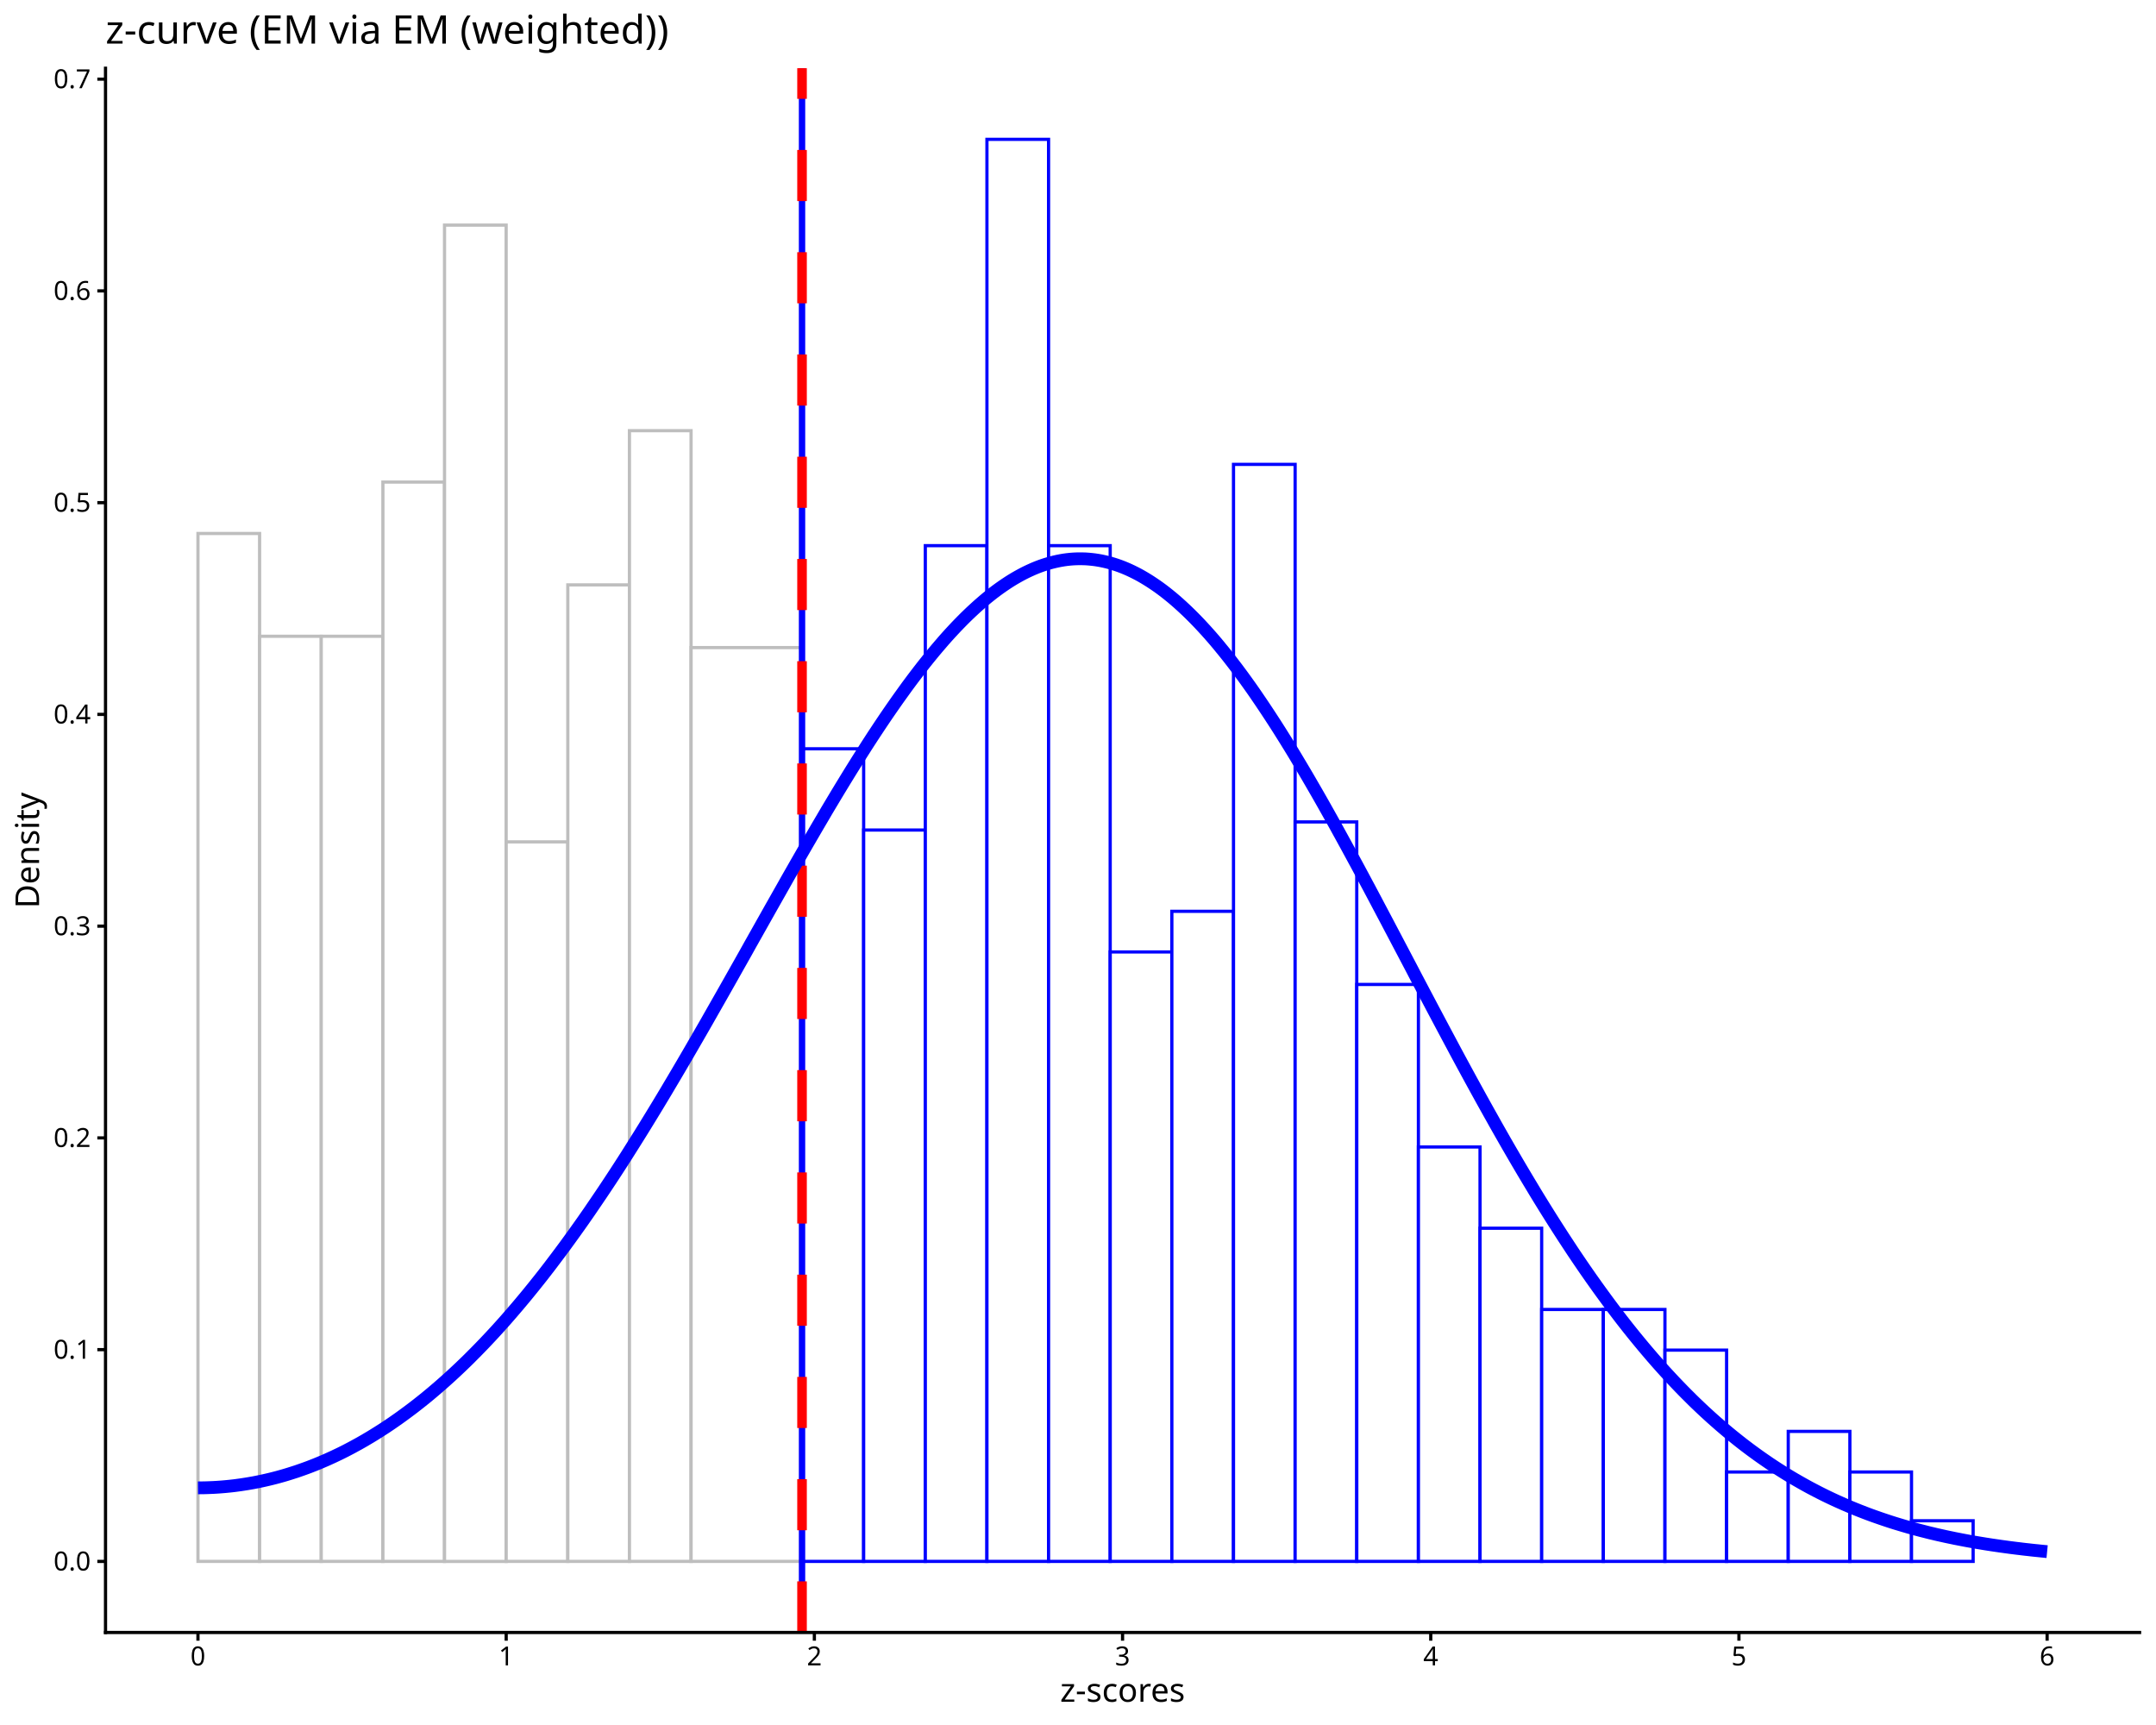
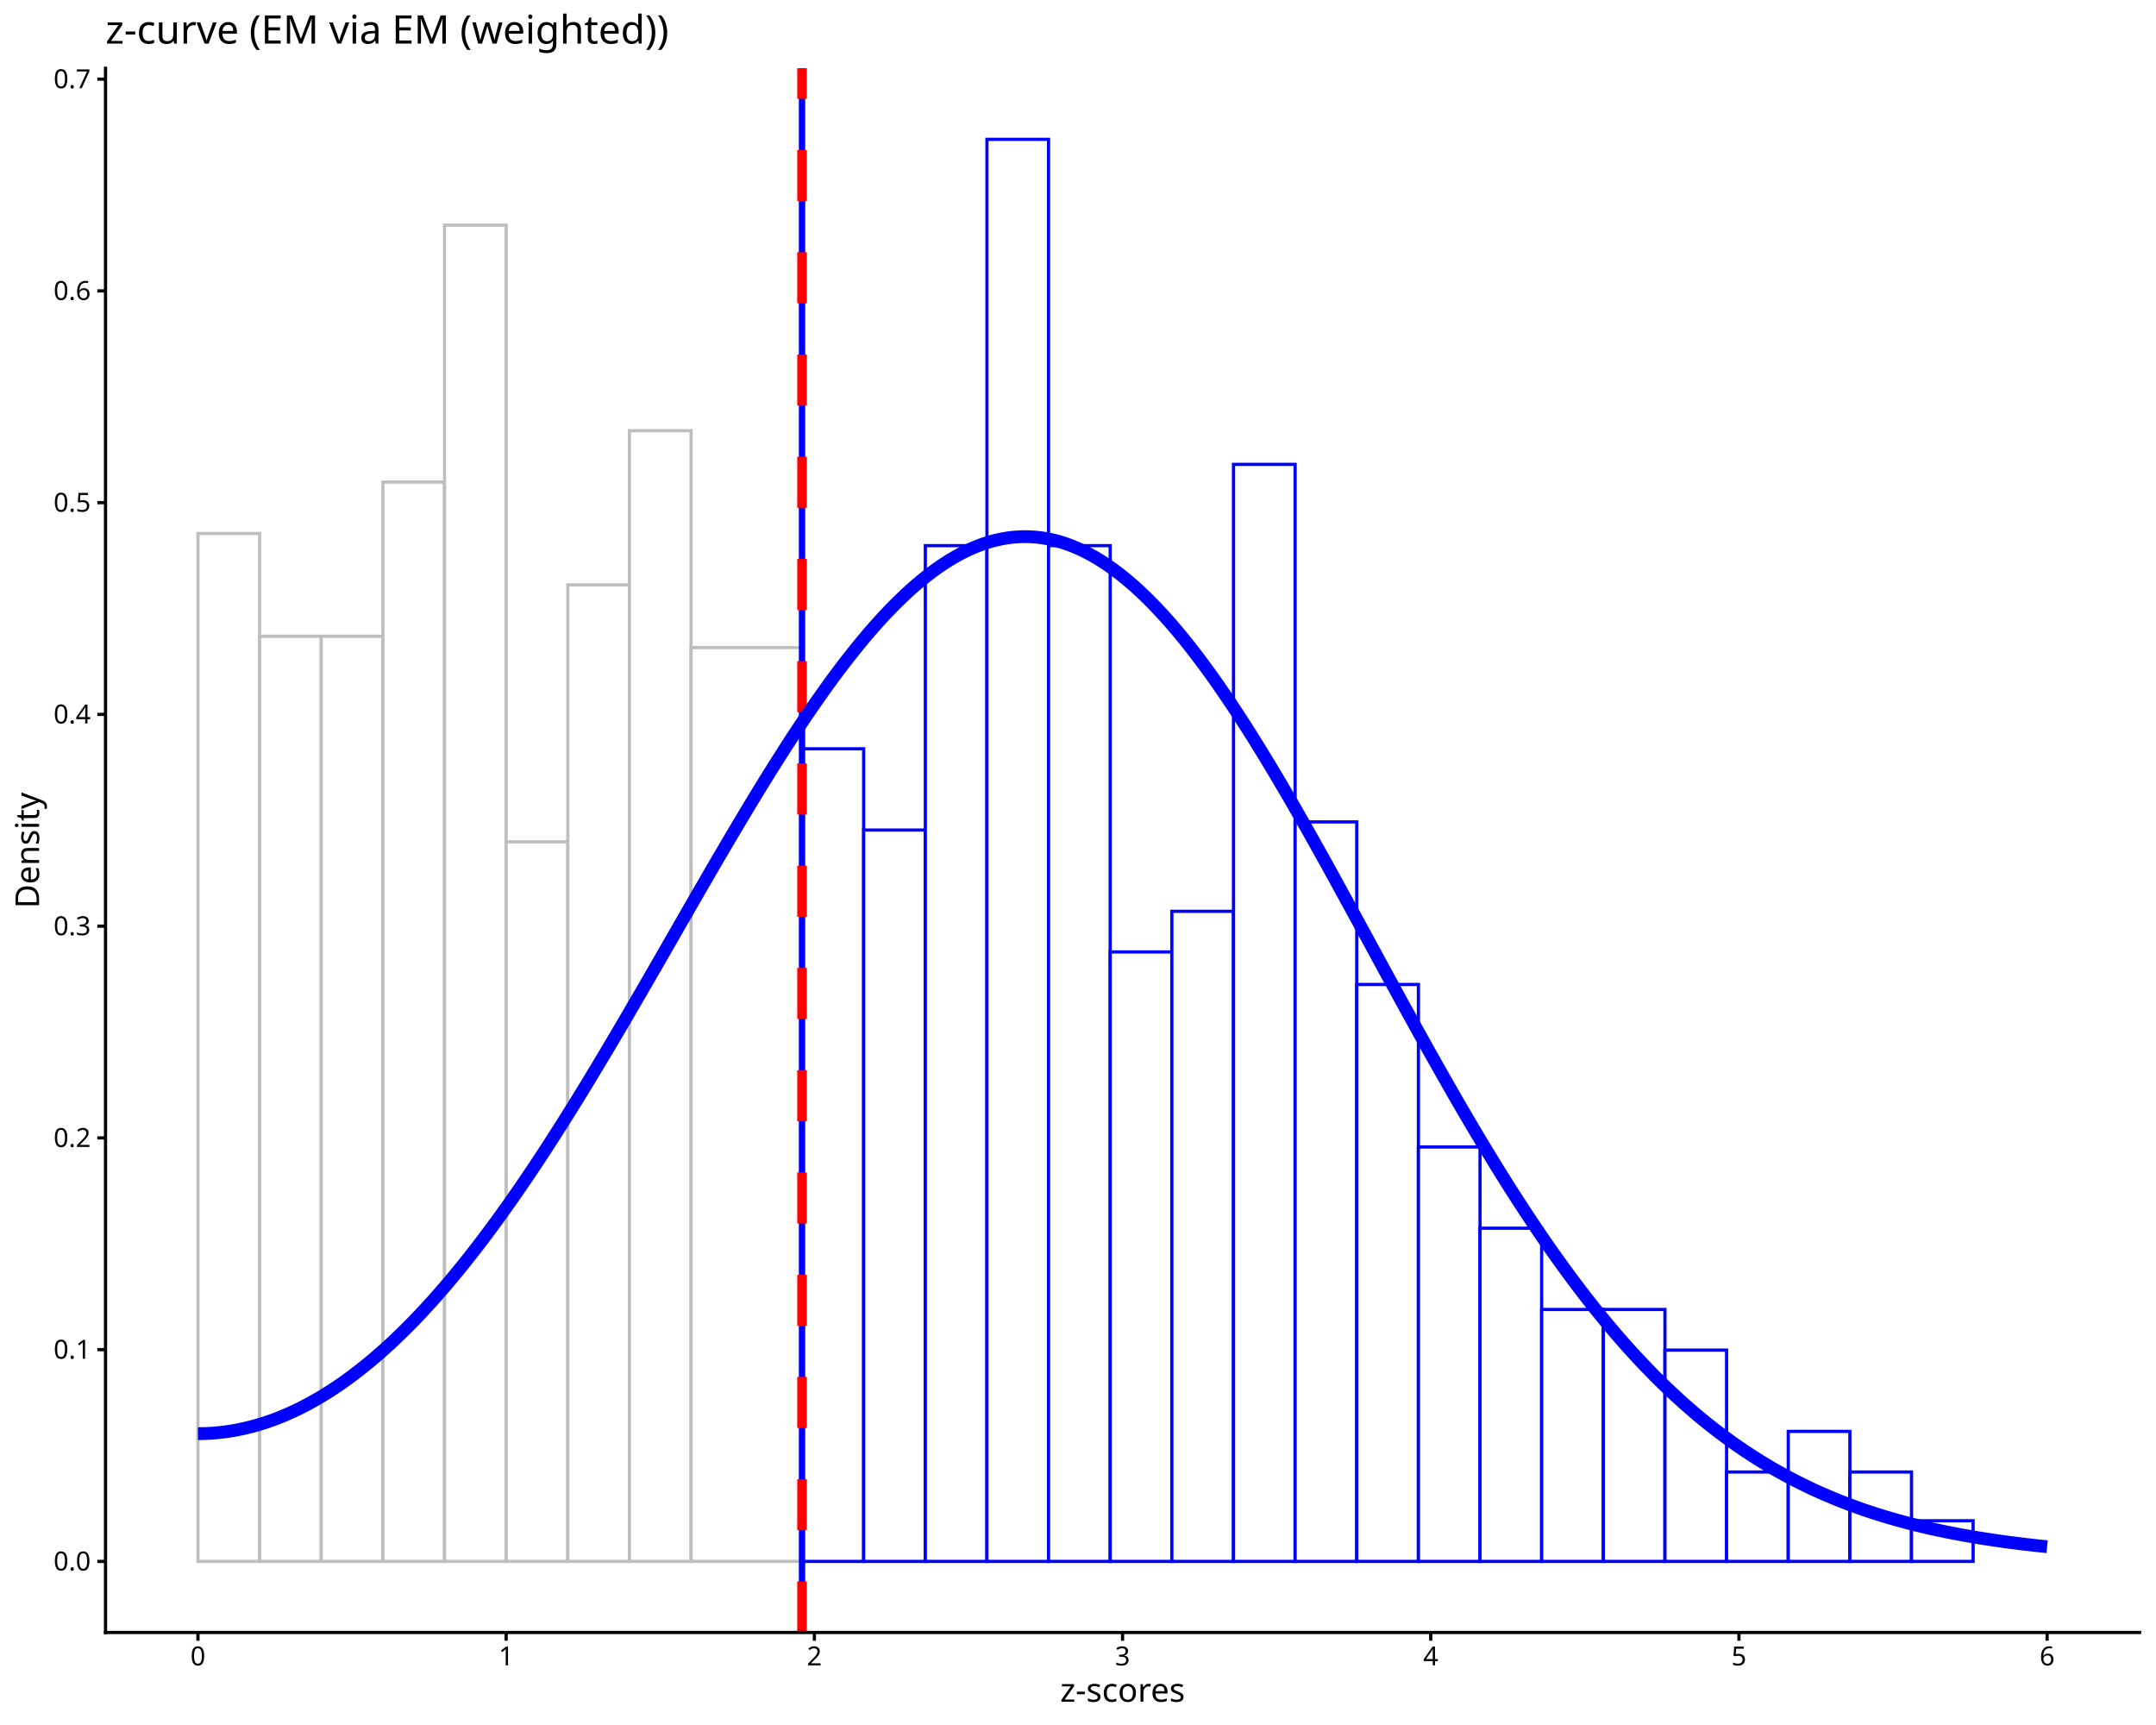
<svg xmlns="http://www.w3.org/2000/svg" class="svglite" data-engine-version="2.0" width="720.00pt" height="576.00pt" viewBox="0 0 720.00 576.00">
  <defs>
    <style type="text/css">
    .svglite line, .svglite polyline, .svglite polygon, .svglite path, .svglite rect, .svglite circle {
      fill: none;
      stroke: #000000;
      stroke-linecap: round;
      stroke-linejoin: round;
      stroke-miterlimit: 10.00;
    }
  </style>
  </defs>
  <rect width="100%" height="100%" style="stroke: none; fill: #FFFFFF;" />
  <defs>
    <clipPath id="cpMC4wMHw3MjAuMDB8MC4wMHw1NzYuMDA=">
      <rect x="0.00" y="0.00" width="720.00" height="576.00" />
    </clipPath>
  </defs>
  <g clip-path="url(#cpMC4wMHw3MjAuMDB8MC4wMHw1NzYuMDA=)">
    <rect x="0.00" y="0.00" width="720.00" height="576.00" style="stroke-width: 1.07; stroke: #FFFFFF; fill: #FFFFFF;" />
  </g>
  <defs>
    <clipPath id="cpMzUuMjR8NzE0LjUyfDIyLjc4fDU0NS4xMQ==">
      <rect x="35.24" y="22.78" width="679.28" height="522.33" />
    </clipPath>
  </defs>
  <g clip-path="url(#cpMzUuMjR8NzE0LjUyfDIyLjc4fDU0NS4xMQ==)">
    <rect x="35.24" y="22.78" width="679.28" height="522.33" style="stroke-width: 1.07; stroke: none; fill: #FFFFFF;" />
    <rect x="267.84" y="250.03" width="20.58" height="271.34" style="stroke-width: 1.07; stroke: #0000FF; stroke-linecap: butt; stroke-linejoin: miter; fill: #FFFFFF;" />
    <rect x="288.42" y="277.16" width="20.58" height="244.21" style="stroke-width: 1.07; stroke: #0000FF; stroke-linecap: butt; stroke-linejoin: miter; fill: #FFFFFF;" />
    <rect x="309.01" y="182.20" width="20.58" height="339.17" style="stroke-width: 1.07; stroke: #0000FF; stroke-linecap: butt; stroke-linejoin: miter; fill: #FFFFFF;" />
    <rect x="329.59" y="46.53" width="20.58" height="474.84" style="stroke-width: 1.07; stroke: #0000FF; stroke-linecap: butt; stroke-linejoin: miter; fill: #FFFFFF;" />
    <rect x="350.17" y="182.20" width="20.58" height="339.17" style="stroke-width: 1.07; stroke: #0000FF; stroke-linecap: butt; stroke-linejoin: miter; fill: #FFFFFF;" />
    <rect x="370.76" y="317.87" width="20.58" height="203.50" style="stroke-width: 1.07; stroke: #0000FF; stroke-linecap: butt; stroke-linejoin: miter; fill: #FFFFFF;" />
    <rect x="391.34" y="304.30" width="20.58" height="217.07" style="stroke-width: 1.07; stroke: #0000FF; stroke-linecap: butt; stroke-linejoin: miter; fill: #FFFFFF;" />
    <rect x="411.93" y="155.06" width="20.58" height="366.31" style="stroke-width: 1.07; stroke: #0000FF; stroke-linecap: butt; stroke-linejoin: miter; fill: #FFFFFF;" />
    <rect x="432.51" y="274.45" width="20.58" height="246.92" style="stroke-width: 1.07; stroke: #0000FF; stroke-linecap: butt; stroke-linejoin: miter; fill: #FFFFFF;" />
    <rect x="453.10" y="328.72" width="20.58" height="192.65" style="stroke-width: 1.07; stroke: #0000FF; stroke-linecap: butt; stroke-linejoin: miter; fill: #FFFFFF;" />
    <rect x="473.68" y="382.99" width="20.58" height="138.38" style="stroke-width: 1.07; stroke: #0000FF; stroke-linecap: butt; stroke-linejoin: miter; fill: #FFFFFF;" />
    <rect x="494.26" y="410.12" width="20.58" height="111.25" style="stroke-width: 1.07; stroke: #0000FF; stroke-linecap: butt; stroke-linejoin: miter; fill: #FFFFFF;" />
    <rect x="514.85" y="437.25" width="20.58" height="84.12" style="stroke-width: 1.07; stroke: #0000FF; stroke-linecap: butt; stroke-linejoin: miter; fill: #FFFFFF;" />
    <rect x="535.43" y="437.25" width="20.58" height="84.12" style="stroke-width: 1.07; stroke: #0000FF; stroke-linecap: butt; stroke-linejoin: miter; fill: #FFFFFF;" />
    <rect x="556.02" y="450.82" width="20.58" height="70.55" style="stroke-width: 1.07; stroke: #0000FF; stroke-linecap: butt; stroke-linejoin: miter; fill: #FFFFFF;" />
    <rect x="576.60" y="491.52" width="20.58" height="29.85" style="stroke-width: 1.07; stroke: #0000FF; stroke-linecap: butt; stroke-linejoin: miter; fill: #FFFFFF;" />
    <rect x="597.19" y="477.96" width="20.58" height="43.41" style="stroke-width: 1.07; stroke: #0000FF; stroke-linecap: butt; stroke-linejoin: miter; fill: #FFFFFF;" />
    <rect x="617.77" y="491.52" width="20.58" height="29.85" style="stroke-width: 1.07; stroke: #0000FF; stroke-linecap: butt; stroke-linejoin: miter; fill: #FFFFFF;" />
    <rect x="638.35" y="507.80" width="20.58" height="13.57" style="stroke-width: 1.07; stroke: #0000FF; stroke-linecap: butt; stroke-linejoin: miter; fill: #FFFFFF;" />
    <rect x="658.94" y="521.37" width="24.70" height="0.00" style="stroke-width: 1.07; stroke: #0000FF; stroke-linecap: butt; stroke-linejoin: miter; fill: #FFFFFF;" />
    <rect x="66.11" y="178.14" width="20.58" height="343.23" style="stroke-width: 1.07; stroke: #BEBEBE; stroke-linecap: butt; stroke-linejoin: miter; fill: #FFFFFF;" />
    <rect x="86.70" y="212.46" width="20.58" height="308.91" style="stroke-width: 1.07; stroke: #BEBEBE; stroke-linecap: butt; stroke-linejoin: miter; fill: #FFFFFF;" />
    <rect x="107.28" y="212.46" width="20.58" height="308.91" style="stroke-width: 1.07; stroke: #BEBEBE; stroke-linecap: butt; stroke-linejoin: miter; fill: #FFFFFF;" />
    <rect x="127.87" y="160.97" width="20.58" height="360.40" style="stroke-width: 1.07; stroke: #BEBEBE; stroke-linecap: butt; stroke-linejoin: miter; fill: #FFFFFF;" />
    <rect x="148.45" y="75.17" width="20.58" height="446.21" style="stroke-width: 1.07; stroke: #BEBEBE; stroke-linecap: butt; stroke-linejoin: miter; fill: #FFFFFF;" />
    <rect x="169.04" y="281.11" width="20.58" height="240.26" style="stroke-width: 1.07; stroke: #BEBEBE; stroke-linecap: butt; stroke-linejoin: miter; fill: #FFFFFF;" />
    <rect x="189.62" y="195.30" width="20.58" height="326.07" style="stroke-width: 1.07; stroke: #BEBEBE; stroke-linecap: butt; stroke-linejoin: miter; fill: #FFFFFF;" />
    <rect x="210.20" y="143.81" width="20.58" height="377.56" style="stroke-width: 1.07; stroke: #BEBEBE; stroke-linecap: butt; stroke-linejoin: miter; fill: #FFFFFF;" />
    <rect x="230.79" y="216.24" width="37.05" height="305.13" style="stroke-width: 1.07; stroke: #BEBEBE; stroke-linecap: butt; stroke-linejoin: miter; fill: #FFFFFF;" />
    <line x1="267.84" y1="545.11" x2="267.84" y2="22.78" style="stroke-width: 2.13; stroke: #0000FF; stroke-linecap: butt;" />
    <line x1="267.84" y1="545.11" x2="267.84" y2="22.78" style="stroke-width: 3.20; stroke: #FF0000; stroke-dasharray: 17.07,17.07; stroke-linecap: butt;" />
-     <polyline points="66.11,496.81 67.14,496.80 68.17,496.79 69.20,496.76 70.23,496.72 71.26,496.68 72.29,496.62 73.32,496.55 74.35,496.47 75.38,496.38 76.41,496.28 77.44,496.17 78.47,496.05 79.49,495.91 80.52,495.77 81.55,495.61 82.58,495.45 83.61,495.27 84.64,495.09 85.67,494.89 86.70,494.68 87.73,494.46 88.76,494.23 89.79,493.99 90.82,493.74 91.85,493.48 92.87,493.21 93.90,492.92 94.93,492.63 95.96,492.32 96.99,492.00 98.02,491.67 99.05,491.34 100.08,490.98 101.11,490.62 102.14,490.25 103.17,489.87 104.20,489.47 105.22,489.07 106.25,488.65 107.28,488.22 108.31,487.78 109.34,487.33 110.37,486.86 111.40,486.39 112.43,485.90 113.46,485.41 114.49,484.90 115.52,484.38 116.55,483.84 117.58,483.30 118.60,482.74 119.63,482.18 120.66,481.60 121.69,481.01 122.72,480.40 123.75,479.79 124.78,479.16 125.81,478.52 126.84,477.87 127.87,477.21 128.90,476.54 129.93,475.85 130.96,475.15 131.98,474.44 133.01,473.72 134.04,472.98 135.07,472.23 136.10,471.47 137.13,470.70 138.16,469.92 139.19,469.12 140.22,468.31 141.25,467.49 142.28,466.66 143.31,465.81 144.34,464.95 145.36,464.08 146.39,463.20 147.42,462.30 148.45,461.39 149.48,460.47 150.51,459.54 151.54,458.59 152.57,457.63 153.60,456.66 154.63,455.67 155.66,454.68 156.69,453.67 157.71,452.64 158.74,451.61 159.77,450.56 160.80,449.50 161.83,448.43 162.86,447.34 163.89,446.24 164.92,445.13 165.95,444.01 166.98,442.87 168.01,441.72 169.04,440.56 170.07,439.38 171.09,438.20 172.12,437.00 173.15,435.79 174.18,434.56 175.21,433.33 176.24,432.08 177.27,430.81 178.30,429.54 179.33,428.25 180.36,426.96 181.39,425.65 182.42,424.32 183.45,422.99 184.47,421.64 185.50,420.28 186.53,418.91 187.56,417.53 188.59,416.14 189.62,414.73 190.65,413.31 191.68,411.88 192.71,410.44 193.74,408.99 194.77,407.53 195.80,406.05 196.83,404.57 197.85,403.07 198.88,401.56 199.91,400.04 200.94,398.52 201.97,396.98 203.00,395.43 204.03,393.87 205.06,392.30 206.09,390.72 207.12,389.13 208.15,387.53 209.18,385.92 210.20,384.30 211.23,382.67 212.26,381.03 213.29,379.39 214.32,377.73 215.35,376.07 216.38,374.39 217.41,372.71 218.44,371.02 219.47,369.33 220.50,367.62 221.53,365.91 222.56,364.19 223.58,362.46 224.61,360.73 225.64,358.99 226.67,357.24 227.70,355.49 228.73,353.73 229.76,351.96 230.79,350.19 231.82,348.41 232.85,346.63 233.88,344.84 234.91,343.05 235.94,341.26 236.96,339.46 237.99,337.65 239.02,335.84 240.05,334.03 241.08,332.22 242.11,330.40 243.14,328.58 244.17,326.76 245.20,324.93 246.23,323.10 247.26,321.28 248.29,319.45 249.32,317.62 250.34,315.78 251.37,313.95 252.40,312.12 253.43,310.29 254.46,308.46 255.49,306.63 256.52,304.80 257.55,302.97 258.58,301.15 259.61,299.33 260.64,297.51 261.67,295.69 262.69,293.87 263.72,292.06 264.75,290.26 265.78,288.45 266.81,286.66 267.84,284.86 268.87,283.07 269.90,281.29 270.93,279.52 271.96,277.75 272.99,275.98 274.02,274.23 275.05,272.48 276.07,270.73 277.10,269.00 278.13,267.28 279.16,265.56 280.19,263.85 281.22,262.16 282.25,260.47 283.28,258.79 284.31,257.12 285.34,255.47 286.37,253.82 287.40,252.19 288.43,250.57 289.45,248.96 290.48,247.37 291.51,245.78 292.54,244.22 293.57,242.66 294.60,241.12 295.63,239.59 296.66,238.08 297.69,236.59 298.72,235.11 299.75,233.64 300.78,232.20 301.81,230.77 302.83,229.35 303.86,227.96 304.89,226.58 305.92,225.22 306.95,223.88 307.98,222.55 309.01,221.25 310.04,219.96 311.07,218.70 312.10,217.45 313.13,216.23 314.16,215.03 315.18,213.84 316.21,212.68 317.24,211.54 318.27,210.43 319.30,209.33 320.33,208.26 321.36,207.21 322.39,206.18 323.42,205.18 324.45,204.20 325.48,203.25 326.51,202.31 327.54,201.41 328.56,200.53 329.59,199.67 330.62,198.84 331.65,198.03 332.68,197.25 333.71,196.50 334.74,195.77 335.77,195.07 336.80,194.39 337.83,193.74 338.86,193.12 339.89,192.53 340.92,191.96 341.94,191.42 342.97,190.91 344.00,190.43 345.03,189.97 346.06,189.54 347.09,189.14 348.12,188.77 349.15,188.43 350.18,188.12 351.21,187.83 352.24,187.58 353.27,187.35 354.30,187.15 355.32,186.98 356.35,186.84 357.38,186.73 358.41,186.65 359.44,186.60 360.47,186.58 361.50,186.59 362.53,186.62 363.56,186.69 364.59,186.79 365.62,186.91 366.65,187.07 367.67,187.25 368.70,187.47 369.73,187.71 370.76,187.98 371.79,188.29 372.82,188.62 373.85,188.98 374.88,189.37 375.91,189.79 376.94,190.24 377.97,190.72 379.00,191.23 380.03,191.76 381.05,192.32 382.08,192.92 383.11,193.54 384.14,194.19 385.17,194.87 386.20,195.57 387.23,196.30 388.26,197.06 389.29,197.85 390.32,198.67 391.35,199.51 392.38,200.38 393.41,201.28 394.43,202.20 395.46,203.15 396.49,204.12 397.52,205.12 398.55,206.15 399.58,207.20 400.61,208.27 401.64,209.38 402.67,210.50 403.70,211.65 404.73,212.82 405.76,214.02 406.79,215.24 407.81,216.49 408.84,217.75 409.87,219.04 410.90,220.35 411.93,221.69 412.96,223.04 413.99,224.42 415.02,225.81 416.05,227.23 417.08,228.67 418.11,230.12 419.14,231.60 420.16,233.10 421.19,234.61 422.22,236.15 423.25,237.70 424.28,239.27 425.31,240.85 426.34,242.45 427.37,244.07 428.40,245.71 429.43,247.36 430.46,249.03 431.49,250.71 432.52,252.41 433.54,254.12 434.57,255.84 435.60,257.58 436.63,259.33 437.66,261.10 438.69,262.88 439.72,264.66 440.75,266.46 441.78,268.27 442.81,270.10 443.84,271.93 444.87,273.77 445.90,275.62 446.92,277.48 447.95,279.35 448.98,281.23 450.01,283.11 451.04,285.01 452.07,286.91 453.10,288.81 454.13,290.72 455.16,292.64 456.19,294.57 457.22,296.49 458.25,298.43 459.28,300.37 460.30,302.31 461.33,304.25 462.36,306.20 463.39,308.15 464.42,310.11 465.45,312.06 466.48,314.02 467.51,315.98 468.54,317.93 469.57,319.89 470.60,321.85 471.63,323.81 472.65,325.77 473.68,327.73 474.71,329.68 475.74,331.64 476.77,333.59 477.80,335.54 478.83,337.49 479.86,339.43 480.89,341.37 481.92,343.31 482.95,345.24 483.98,347.17 485.01,349.10 486.03,351.02 487.06,352.93 488.09,354.84 489.12,356.74 490.15,358.64 491.18,360.53 492.21,362.41 493.24,364.29 494.27,366.16 495.30,368.02 496.33,369.87 497.36,371.72 498.39,373.55 499.41,375.38 500.44,377.20 501.47,379.01 502.50,380.82 503.53,382.61 504.56,384.39 505.59,386.16 506.62,387.93 507.65,389.68 508.68,391.42 509.71,393.15 510.74,394.87 511.77,396.58 512.79,398.28 513.82,399.97 514.85,401.64 515.88,403.31 516.91,404.96 517.94,406.60 518.97,408.23 520.00,409.84 521.03,411.44 522.06,413.04 523.09,414.61 524.12,416.18 525.14,417.73 526.17,419.27 527.20,420.79 528.23,422.31 529.26,423.81 530.29,425.29 531.32,426.77 532.35,428.22 533.38,429.67 534.41,431.10 535.44,432.52 536.47,433.92 537.50,435.32 538.52,436.69 539.55,438.05 540.58,439.40 541.61,440.74 542.64,442.06 543.67,443.37 544.70,444.66 545.73,445.94 546.76,447.20 547.79,448.45 548.82,449.69 549.85,450.91 550.88,452.12 551.90,453.31 552.93,454.49 553.96,455.66 554.99,456.81 556.02,457.95 557.05,459.07 558.08,460.18 559.11,461.28 560.14,462.36 561.17,463.43 562.20,464.49 563.23,465.53 564.26,466.55 565.28,467.57 566.31,468.57 567.34,469.55 568.37,470.53 569.40,471.49 570.43,472.43 571.46,473.37 572.49,474.29 573.52,475.19 574.55,476.09 575.58,476.97 576.61,477.84 577.63,478.69 578.66,479.53 579.69,480.36 580.72,481.18 581.75,481.99 582.78,482.78 583.81,483.56 584.84,484.33 585.87,485.08 586.90,485.83 587.93,486.56 588.96,487.28 589.99,487.99 591.01,488.69 592.04,489.37 593.07,490.05 594.10,490.71 595.13,491.36 596.16,492.01 597.19,492.64 598.22,493.26 599.25,493.87 600.28,494.46 601.31,495.05 602.34,495.63 603.37,496.20 604.39,496.76 605.42,497.30 606.45,497.84 607.48,498.37 608.51,498.89 609.54,499.40 610.57,499.90 611.60,500.39 612.63,500.87 613.66,501.34 614.69,501.80 615.72,502.26 616.75,502.70 617.77,503.14 618.80,503.57 619.83,503.99 620.86,504.40 621.89,504.80 622.92,505.20 623.95,505.59 624.98,505.97 626.01,506.34 627.04,506.70 628.07,507.06 629.10,507.41 630.12,507.75 631.15,508.09 632.18,508.42 633.21,508.74 634.24,509.05 635.27,509.36 636.30,509.66 637.33,509.96 638.36,510.25 639.39,510.53 640.42,510.81 641.45,511.08 642.48,511.34 643.50,511.60 644.53,511.86 645.56,512.10 646.59,512.35 647.62,512.58 648.65,512.81 649.68,513.04 650.71,513.26 651.74,513.47 652.77,513.69 653.80,513.89 654.83,514.09 655.86,514.29 656.88,514.48 657.91,514.67 658.94,514.85 659.97,515.03 661.00,515.20 662.03,515.37 663.06,515.54 664.09,515.70 665.12,515.86 666.15,516.01 667.18,516.16 668.21,516.31 669.24,516.45 670.26,516.59 671.29,516.73 672.32,516.86 673.35,516.99 674.38,517.11 675.41,517.24 676.44,517.36 677.47,517.47 678.50,517.59 679.53,517.70 680.56,517.80 681.59,517.91 682.61,518.01 683.64,518.11 " style="stroke-width: 4.27; stroke: #0000FF; stroke-linecap: butt;" />
+     <polyline points="66.11,478.71 67.14,478.70 68.17,478.68 69.20,478.64 70.23,478.59 71.26,478.52 72.29,478.43 73.32,478.33 74.35,478.22 75.38,478.08 76.41,477.94 77.44,477.77 78.47,477.60 79.49,477.40 80.52,477.19 81.55,476.97 82.58,476.73 83.61,476.47 84.64,476.20 85.67,475.91 86.70,475.61 87.73,475.29 88.76,474.96 89.79,474.61 90.82,474.25 91.85,473.87 92.87,473.47 93.90,473.06 94.93,472.64 95.96,472.19 96.99,471.74 98.02,471.27 99.05,470.78 100.08,470.28 101.11,469.76 102.14,469.22 103.17,468.68 104.20,468.11 105.22,467.53 106.25,466.94 107.28,466.33 108.31,465.70 109.34,465.06 110.37,464.41 111.40,463.74 112.43,463.05 113.46,462.35 114.49,461.63 115.52,460.90 116.55,460.16 117.58,459.39 118.60,458.62 119.63,457.83 120.66,457.02 121.69,456.20 122.72,455.36 123.75,454.51 124.78,453.65 125.81,452.77 126.84,451.87 127.87,450.96 128.90,450.04 129.93,449.10 130.96,448.14 131.98,447.18 133.01,446.19 134.04,445.20 135.07,444.19 136.10,443.16 137.13,442.12 138.16,441.07 139.19,440.00 140.22,438.92 141.25,437.82 142.28,436.71 143.31,435.58 144.34,434.45 145.36,433.30 146.39,432.13 147.42,430.95 148.45,429.76 149.48,428.55 150.51,427.33 151.54,426.10 152.57,424.86 153.60,423.60 154.63,422.33 155.66,421.04 156.69,419.74 157.71,418.43 158.74,417.11 159.77,415.78 160.80,414.43 161.83,413.07 162.86,411.70 163.89,410.31 164.92,408.92 165.95,407.51 166.98,406.09 168.01,404.66 169.04,403.22 170.07,401.76 171.09,400.30 172.12,398.82 173.15,397.34 174.18,395.84 175.21,394.33 176.24,392.81 177.27,391.28 178.30,389.75 179.33,388.20 180.36,386.64 181.39,385.07 182.42,383.49 183.45,381.90 184.47,380.31 185.50,378.70 186.53,377.09 187.56,375.46 188.59,373.83 189.62,372.19 190.65,370.55 191.68,368.89 192.71,367.23 193.74,365.56 194.77,363.88 195.80,362.19 196.83,360.50 197.85,358.80 198.88,357.10 199.91,355.38 200.94,353.67 201.97,351.94 203.00,350.21 204.03,348.48 205.06,346.74 206.09,344.99 207.12,343.24 208.15,341.49 209.18,339.73 210.20,337.97 211.23,336.20 212.26,334.43 213.29,332.66 214.32,330.89 215.35,329.11 216.38,327.33 217.41,325.54 218.44,323.76 219.47,321.97 220.50,320.18 221.53,318.39 222.56,316.60 223.58,314.81 224.61,313.02 225.64,311.23 226.67,309.43 227.70,307.64 228.73,305.85 229.76,304.06 230.79,302.27 231.82,300.49 232.85,298.70 233.88,296.92 234.91,295.14 235.94,293.36 236.96,291.59 237.99,289.81 239.02,288.05 240.05,286.28 241.08,284.52 242.11,282.77 243.14,281.02 244.17,279.27 245.20,277.53 246.23,275.80 247.26,274.07 248.29,272.35 249.32,270.63 250.34,268.92 251.37,267.22 252.40,265.53 253.43,263.84 254.46,262.16 255.49,260.49 256.52,258.83 257.55,257.18 258.58,255.54 259.61,253.91 260.64,252.28 261.67,250.67 262.69,249.07 263.72,247.48 264.75,245.90 265.78,244.33 266.81,242.77 267.84,241.23 268.87,239.70 269.90,238.18 270.93,236.67 271.96,235.18 272.99,233.70 274.02,232.24 275.05,230.79 276.07,229.35 277.10,227.93 278.13,226.52 279.16,225.13 280.19,223.76 281.22,222.40 282.25,221.05 283.28,219.73 284.31,218.42 285.34,217.13 286.37,215.85 287.40,214.59 288.43,213.35 289.45,212.13 290.48,210.93 291.51,209.75 292.54,208.58 293.57,207.44 294.60,206.31 295.63,205.20 296.66,204.12 297.69,203.05 298.72,202.00 299.75,200.98 300.78,199.98 301.81,198.99 302.83,198.03 303.86,197.09 304.89,196.17 305.92,195.28 306.95,194.41 307.98,193.55 309.01,192.73 310.04,191.92 311.07,191.14 312.10,190.38 313.13,189.64 314.16,188.93 315.18,188.25 316.21,187.58 317.24,186.94 318.27,186.33 319.30,185.74 320.33,185.17 321.36,184.63 322.39,184.11 323.42,183.62 324.45,183.16 325.48,182.71 326.51,182.30 327.54,181.91 328.56,181.55 329.59,181.21 330.62,180.90 331.65,180.61 332.68,180.35 333.71,180.12 334.74,179.91 335.77,179.73 336.80,179.57 337.83,179.44 338.86,179.34 339.89,179.27 340.92,179.22 341.94,179.20 342.97,179.20 344.00,179.23 345.03,179.29 346.06,179.37 347.09,179.48 348.12,179.62 349.15,179.79 350.18,179.98 351.21,180.20 352.24,180.44 353.27,180.71 354.30,181.01 355.32,181.33 356.35,181.69 357.38,182.06 358.41,182.47 359.44,182.90 360.47,183.35 361.50,183.83 362.53,184.34 363.56,184.88 364.59,185.44 365.62,186.02 366.65,186.63 367.67,187.27 368.70,187.93 369.73,188.62 370.76,189.34 371.79,190.07 372.82,190.84 373.85,191.62 374.88,192.43 375.91,193.27 376.94,194.13 377.97,195.02 379.00,195.92 380.03,196.86 381.05,197.81 382.08,198.79 383.11,199.79 384.14,200.82 385.17,201.86 386.20,202.93 387.23,204.03 388.26,205.14 389.29,206.27 390.32,207.43 391.35,208.61 392.38,209.81 393.41,211.03 394.43,212.27 395.46,213.53 396.49,214.81 397.52,216.11 398.55,217.43 399.58,218.77 400.61,220.13 401.64,221.50 402.67,222.90 403.70,224.31 404.73,225.74 405.76,227.19 406.79,228.65 407.81,230.14 408.84,231.63 409.87,233.15 410.90,234.68 411.93,236.22 412.96,237.79 413.99,239.36 415.02,240.95 416.05,242.56 417.08,244.17 418.11,245.81 419.14,247.45 420.16,249.11 421.19,250.78 422.22,252.46 423.25,254.16 424.28,255.86 425.31,257.58 426.34,259.31 427.37,261.05 428.40,262.80 429.43,264.56 430.46,266.32 431.49,268.10 432.52,269.89 433.54,271.68 434.57,273.49 435.60,275.30 436.63,277.11 437.66,278.94 438.69,280.77 439.72,282.61 440.75,284.45 441.78,286.30 442.81,288.15 443.84,290.01 444.87,291.88 445.90,293.75 446.92,295.62 447.95,297.49 448.98,299.37 450.01,301.26 451.04,303.14 452.07,305.03 453.10,306.91 454.13,308.80 455.16,310.70 456.19,312.59 457.22,314.48 458.25,316.37 459.28,318.27 460.30,320.16 461.33,322.05 462.36,323.94 463.39,325.83 464.42,327.72 465.45,329.60 466.48,331.49 467.51,333.37 468.54,335.25 469.57,337.12 470.60,338.99 471.63,340.86 472.65,342.73 473.68,344.59 474.71,346.44 475.74,348.29 476.77,350.14 477.80,351.98 478.83,353.81 479.86,355.64 480.89,357.46 481.92,359.28 482.95,361.09 483.98,362.89 485.01,364.69 486.03,366.47 487.06,368.26 488.09,370.03 489.12,371.79 490.15,373.55 491.18,375.30 492.21,377.04 493.24,378.77 494.27,380.49 495.30,382.21 496.33,383.91 497.36,385.61 498.39,387.29 499.41,388.97 500.44,390.63 501.47,392.29 502.50,393.93 503.53,395.57 504.56,397.19 505.59,398.80 506.62,400.40 507.65,401.99 508.68,403.57 509.71,405.14 510.74,406.70 511.77,408.24 512.79,409.78 513.82,411.30 514.85,412.81 515.88,414.31 516.91,415.79 517.94,417.27 518.97,418.73 520.00,420.18 521.03,421.62 522.06,423.04 523.09,424.45 524.12,425.85 525.14,427.24 526.17,428.61 527.20,429.97 528.23,431.32 529.26,432.66 530.29,433.98 531.32,435.29 532.35,436.59 533.38,437.87 534.41,439.14 535.44,440.40 536.47,441.64 537.50,442.87 538.52,444.09 539.55,445.30 540.58,446.49 541.61,447.67 542.64,448.84 543.67,449.99 544.70,451.13 545.73,452.26 546.76,453.37 547.79,454.47 548.82,455.56 549.85,456.64 550.88,457.70 551.90,458.75 552.93,459.79 553.96,460.81 554.99,461.82 556.02,462.82 557.05,463.81 558.08,464.78 559.11,465.74 560.14,466.69 561.17,467.63 562.20,468.55 563.23,469.46 564.26,470.36 565.28,471.25 566.31,472.13 567.34,472.99 568.37,473.84 569.40,474.68 570.43,475.51 571.46,476.33 572.49,477.13 573.52,477.92 574.55,478.70 575.58,479.47 576.61,480.23 577.63,480.98 578.66,481.72 579.69,482.44 580.72,483.16 581.75,483.86 582.78,484.56 583.81,485.24 584.84,485.91 585.87,486.57 586.90,487.22 587.93,487.86 588.96,488.49 589.99,489.11 591.01,489.73 592.04,490.33 593.07,490.92 594.10,491.50 595.13,492.07 596.16,492.63 597.19,493.19 598.22,493.73 599.25,494.27 600.28,494.79 601.31,495.31 602.34,495.82 603.37,496.32 604.39,496.81 605.42,497.29 606.45,497.77 607.48,498.23 608.51,498.69 609.54,499.14 610.57,499.58 611.60,500.01 612.63,500.44 613.66,500.86 614.69,501.27 615.72,501.67 616.75,502.07 617.77,502.46 618.80,502.84 619.83,503.21 620.86,503.58 621.89,503.94 622.92,504.30 623.95,504.65 624.98,504.99 626.01,505.32 627.04,505.65 628.07,505.97 629.10,506.29 630.12,506.60 631.15,506.90 632.18,507.20 633.21,507.49 634.24,507.78 635.27,508.06 636.30,508.34 637.33,508.61 638.36,508.87 639.39,509.13 640.42,509.39 641.45,509.64 642.48,509.88 643.50,510.12 644.53,510.35 645.56,510.59 646.59,510.81 647.62,511.03 648.65,511.25 649.68,511.46 650.71,511.67 651.74,511.87 652.77,512.07 653.80,512.27 654.83,512.46 655.86,512.65 656.88,512.83 657.91,513.01 658.94,513.19 659.97,513.36 661.00,513.53 662.03,513.69 663.06,513.86 664.09,514.01 665.12,514.17 666.15,514.32 667.18,514.47 668.21,514.62 669.24,514.76 670.26,514.90 671.29,515.04 672.32,515.17 673.35,515.30 674.38,515.43 675.41,515.56 676.44,515.68 677.47,515.80 678.50,515.92 679.53,516.03 680.56,516.15 681.59,516.26 682.61,516.37 683.64,516.47 " style="stroke-width: 4.27; stroke: #0000FF; stroke-linecap: butt;" />
  </g>
  <g clip-path="url(#cpMC4wMHw3MjAuMDB8MC4wMHw1NzYuMDA=)">
    <polyline points="35.24,545.11 35.24,22.78 " style="stroke-width: 1.07; stroke-linecap: square;" />
    <text x="30.31" y="524.40" text-anchor="end" style="font-size: 8.80px; font-family: sans;" textLength="12.23px" lengthAdjust="spacingAndGlyphs">0.0</text>
    <text x="30.31" y="453.69" text-anchor="end" style="font-size: 8.80px; font-family: sans;" textLength="12.23px" lengthAdjust="spacingAndGlyphs">0.1</text>
    <text x="30.31" y="382.99" text-anchor="end" style="font-size: 8.80px; font-family: sans;" textLength="12.23px" lengthAdjust="spacingAndGlyphs">0.2</text>
    <text x="30.31" y="312.28" text-anchor="end" style="font-size: 8.80px; font-family: sans;" textLength="12.23px" lengthAdjust="spacingAndGlyphs">0.3</text>
    <text x="30.31" y="241.57" text-anchor="end" style="font-size: 8.80px; font-family: sans;" textLength="12.23px" lengthAdjust="spacingAndGlyphs">0.4</text>
    <text x="30.31" y="170.87" text-anchor="end" style="font-size: 8.80px; font-family: sans;" textLength="12.23px" lengthAdjust="spacingAndGlyphs">0.5</text>
    <text x="30.31" y="100.16" text-anchor="end" style="font-size: 8.80px; font-family: sans;" textLength="12.23px" lengthAdjust="spacingAndGlyphs">0.6</text>
    <text x="30.31" y="29.45" text-anchor="end" style="font-size: 8.80px; font-family: sans;" textLength="12.23px" lengthAdjust="spacingAndGlyphs">0.7</text>
    <polyline points="32.50,521.37 35.24,521.37 " style="stroke-width: 1.07; stroke-linecap: butt;" />
    <polyline points="32.50,450.66 35.24,450.66 " style="stroke-width: 1.07; stroke-linecap: butt;" />
    <polyline points="32.50,379.96 35.24,379.96 " style="stroke-width: 1.07; stroke-linecap: butt;" />
    <polyline points="32.50,309.25 35.24,309.25 " style="stroke-width: 1.07; stroke-linecap: butt;" />
    <polyline points="32.50,238.54 35.24,238.54 " style="stroke-width: 1.07; stroke-linecap: butt;" />
    <polyline points="32.50,167.84 35.24,167.84 " style="stroke-width: 1.07; stroke-linecap: butt;" />
    <polyline points="32.50,97.13 35.24,97.13 " style="stroke-width: 1.07; stroke-linecap: butt;" />
    <polyline points="32.50,26.43 35.24,26.43 " style="stroke-width: 1.07; stroke-linecap: butt;" />
    <polyline points="35.24,545.11 714.52,545.11 " style="stroke-width: 1.07; stroke-linecap: square;" />
    <polyline points="66.11,547.85 66.11,545.11 " style="stroke-width: 1.07; stroke-linecap: butt;" />
    <polyline points="169.04,547.85 169.04,545.11 " style="stroke-width: 1.07; stroke-linecap: butt;" />
    <polyline points="271.96,547.85 271.96,545.11 " style="stroke-width: 1.07; stroke-linecap: butt;" />
    <polyline points="374.88,547.85 374.88,545.11 " style="stroke-width: 1.07; stroke-linecap: butt;" />
    <polyline points="477.80,547.85 477.80,545.11 " style="stroke-width: 1.07; stroke-linecap: butt;" />
    <polyline points="580.72,547.85 580.72,545.11 " style="stroke-width: 1.07; stroke-linecap: butt;" />
    <polyline points="683.64,547.85 683.64,545.11 " style="stroke-width: 1.07; stroke-linecap: butt;" />
    <text x="66.11" y="556.10" text-anchor="middle" style="font-size: 8.80px; font-family: sans;" textLength="4.89px" lengthAdjust="spacingAndGlyphs">0</text>
    <text x="169.04" y="556.10" text-anchor="middle" style="font-size: 8.80px; font-family: sans;" textLength="4.89px" lengthAdjust="spacingAndGlyphs">1</text>
    <text x="271.96" y="556.10" text-anchor="middle" style="font-size: 8.80px; font-family: sans;" textLength="4.89px" lengthAdjust="spacingAndGlyphs">2</text>
    <text x="374.88" y="556.10" text-anchor="middle" style="font-size: 8.80px; font-family: sans;" textLength="4.89px" lengthAdjust="spacingAndGlyphs">3</text>
    <text x="477.80" y="556.10" text-anchor="middle" style="font-size: 8.80px; font-family: sans;" textLength="4.89px" lengthAdjust="spacingAndGlyphs">4</text>
    <text x="580.72" y="556.10" text-anchor="middle" style="font-size: 8.80px; font-family: sans;" textLength="4.89px" lengthAdjust="spacingAndGlyphs">5</text>
    <text x="683.64" y="556.10" text-anchor="middle" style="font-size: 8.80px; font-family: sans;" textLength="4.89px" lengthAdjust="spacingAndGlyphs">6</text>
    <text x="374.88" y="568.24" text-anchor="middle" style="font-size: 11.00px; font-family: sans;" textLength="41.58px" lengthAdjust="spacingAndGlyphs">z-scores</text>
    <text transform="translate(13.05,283.95) rotate(-90)" text-anchor="middle" style="font-size: 11.00px; font-family: sans;" textLength="36.69px" lengthAdjust="spacingAndGlyphs">Density</text>
    <text x="35.24" y="14.56" style="font-size: 13.20px; font-family: sans;" textLength="184.88px" lengthAdjust="spacingAndGlyphs">z-curve (EM via EM (weighted))</text>
  </g>
</svg>
